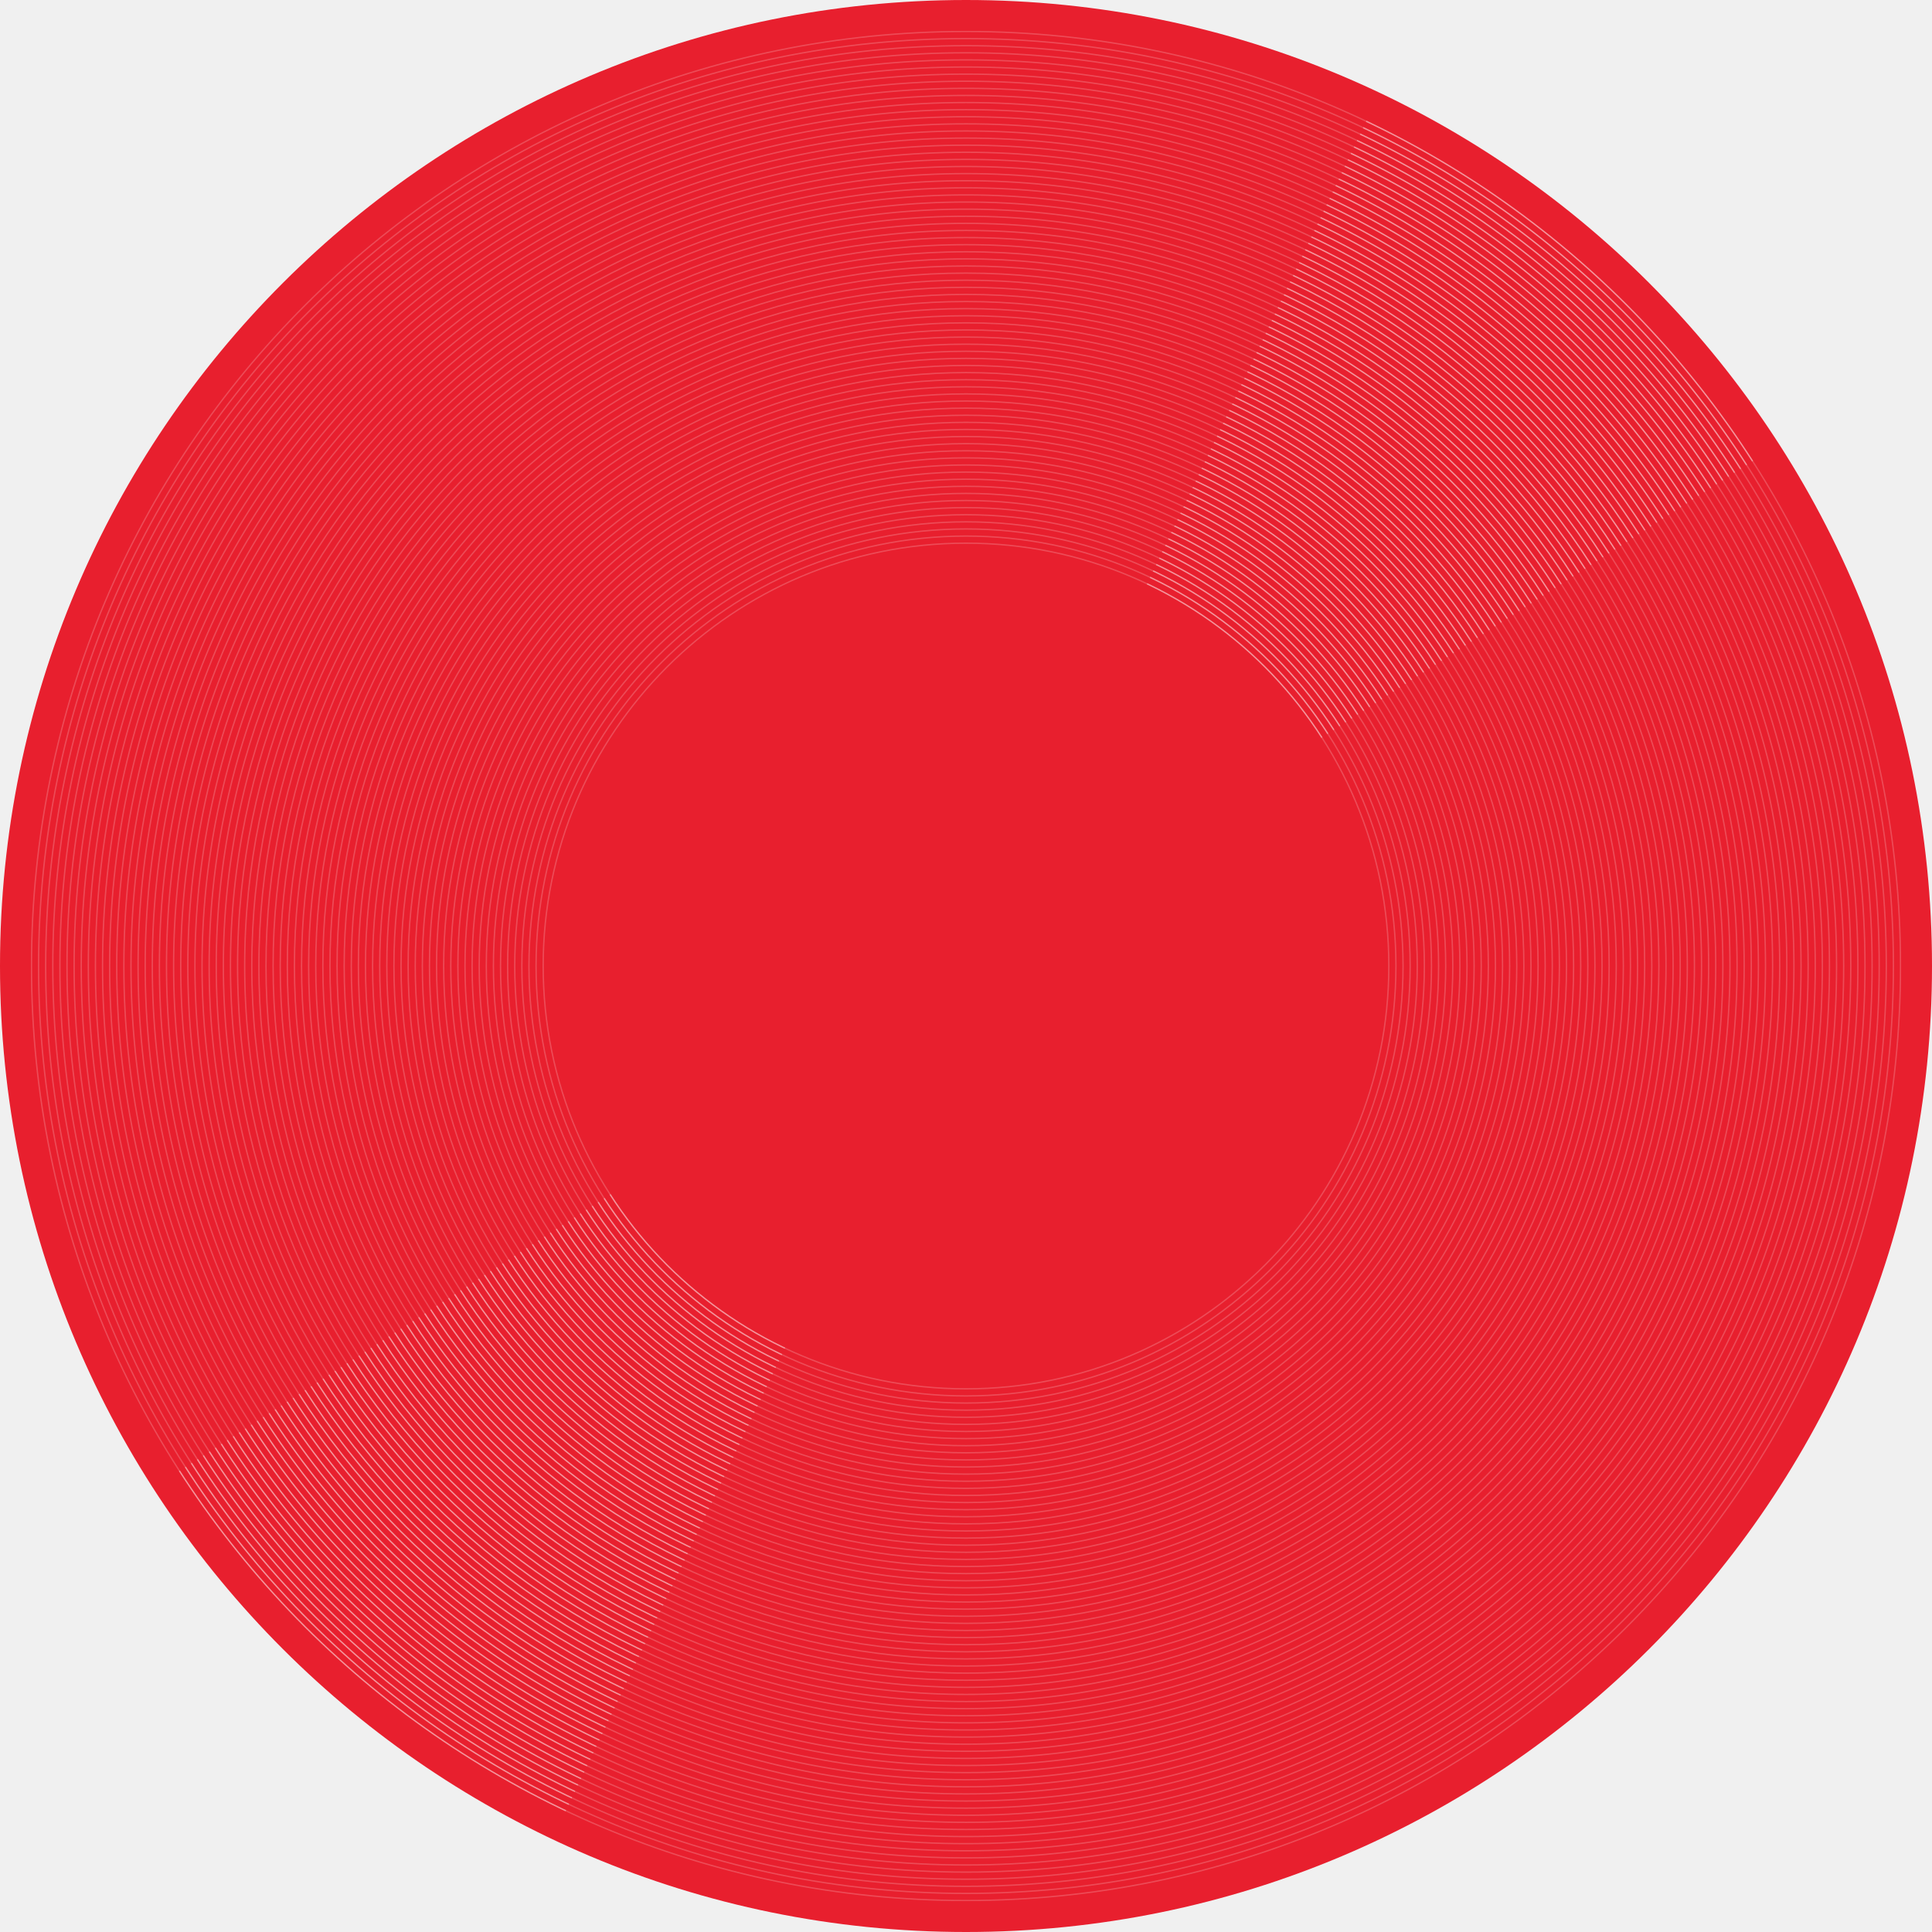
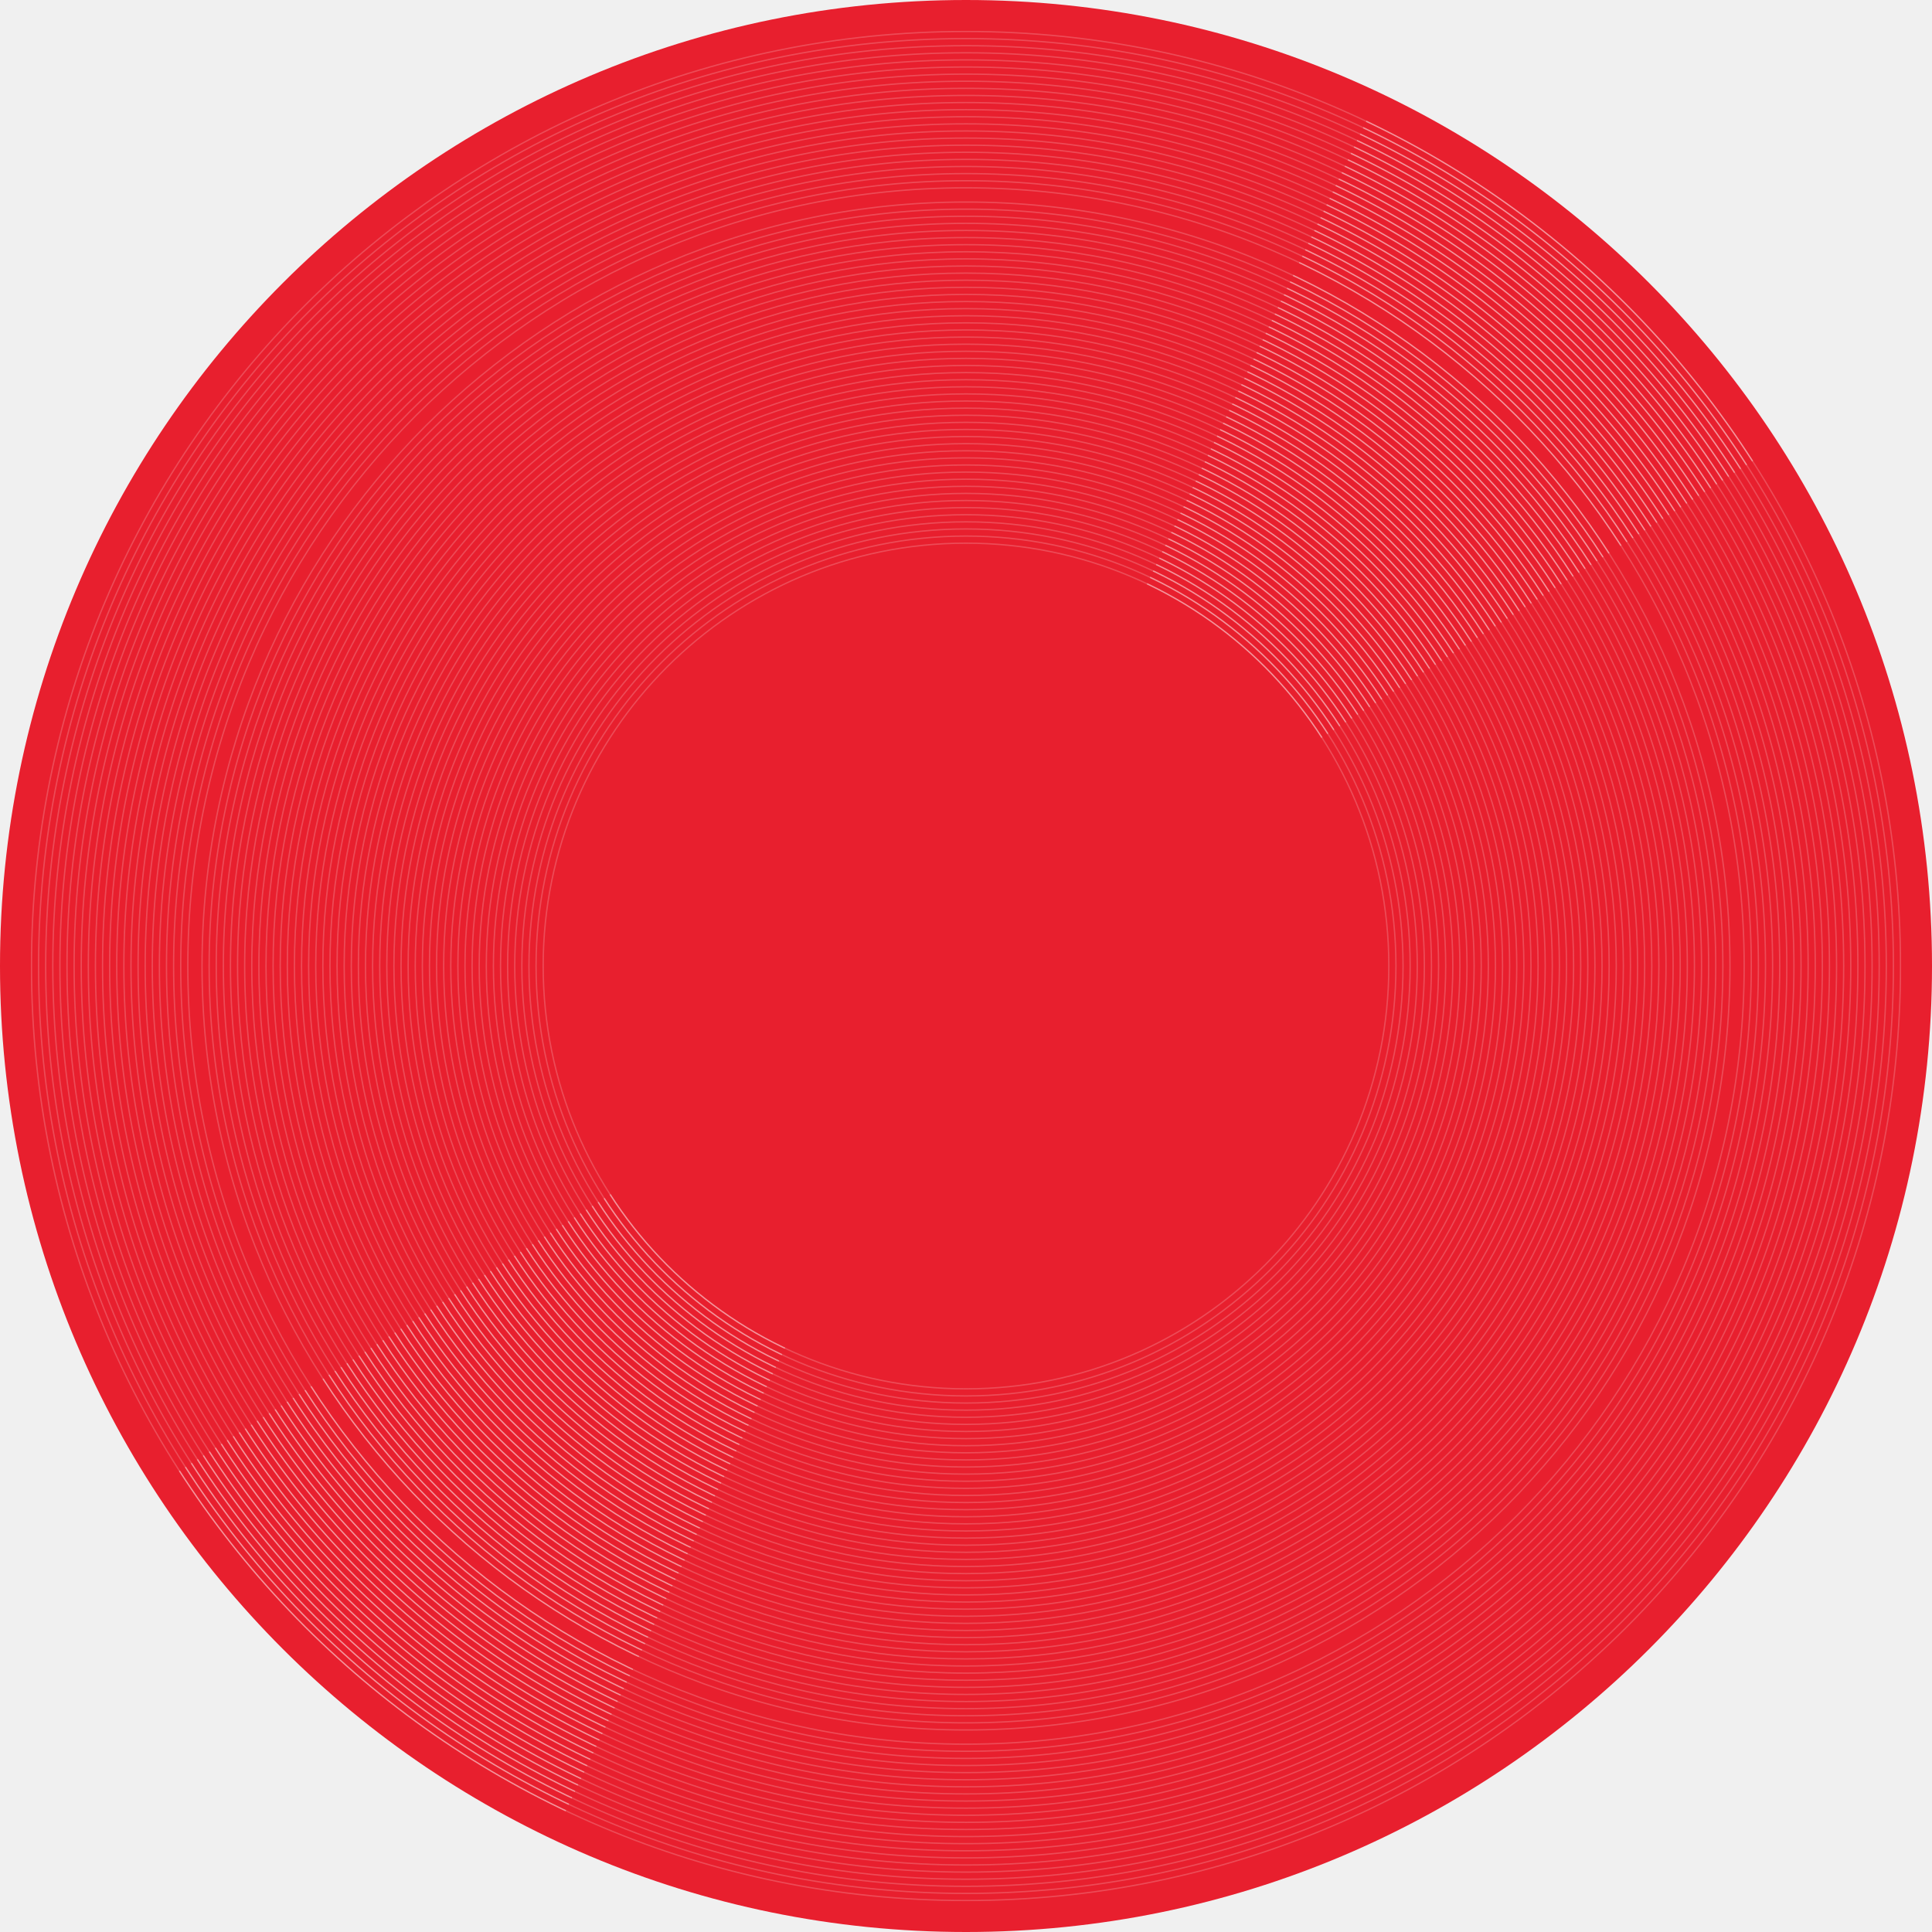
<svg xmlns="http://www.w3.org/2000/svg" version="1.1" id="record" x="0px" y="0px" width="578px" height="578px" viewBox="0 0 578 578" enable-background="new 0 0 578 578" xml:space="preserve">
+   <style>
+ 	#shine path:nth-child(24) {
+ 		display: none;
+ 	}
+ </style>
  <path id="wax" fill="#E81F2E" d="M578,289c0,159.627-129.373,289-289,289S0,448.627,0,289S129.373,0,289,0S578,129.373,578,289z" />
  <defs>
    <filter id="Adobe_OpacityMaskFilter" filterUnits="userSpaceOnUse" x="9.217" y="9.217" width="559.566" height="559.566">
      <feColorMatrix type="matrix" values="1 0 0 0 0  0 1 0 0 0  0 0 1 0 0  0 0 0 1 0" />
    </filter>
  </defs>
  <mask maskUnits="userSpaceOnUse" x="9.217" y="9.217" width="559.566" height="559.566" id="SVGID_1_">
    <g filter="url(#Adobe_OpacityMaskFilter)">
      <rect fill="#333333" width="578" height="578" />
-       <polygon opacity="0.4" fill="#FFFFFF" enable-background="new    " points="114.035,658.363 463.965,-80.363 632.956,68.237     -54.956,509.763   " />
+       <polygon opacity="0.4" fill="#FFFFFF" enable-background="new    " points="114.035,658.363 463.965,-80.363 632.956,68.237    -54.956,509.763   " />
    </g>
  </mask>
  <g id="shine" mask="url(#SVGID_1_)">
    <path fill="none" stroke="#FFFFFF" stroke-width="0.4" stroke-miterlimit="10" d="M568.583,289   c0,154.426-125.157,279.583-279.583,279.583S9.417,443.426,9.417,289S134.574,9.417,289,9.417S568.583,134.574,568.583,289z" />
    <path fill="none" stroke="#FFFFFF" stroke-width="0.4" stroke-miterlimit="10" d="M11.543,289   C11.543,135.749,135.749,11.543,289,11.543c153.252,0,277.457,124.205,277.457,277.457S442.252,566.457,289,566.457   C135.749,566.457,11.543,442.252,11.543,289z" />
    <path fill="none" stroke="#FFFFFF" stroke-width="0.4" stroke-miterlimit="10" d="M13.669,289   C13.669,136.923,136.923,13.669,289,13.669S564.33,136.923,564.33,289S441.077,564.33,289,564.33S13.669,441.077,13.669,289z" />
    <path fill="none" stroke="#FFFFFF" stroke-width="0.4" stroke-miterlimit="10" d="M15.795,289   C15.795,138.097,138.097,15.795,289,15.795c150.902,0,273.204,122.302,273.204,273.205c0,150.902-122.302,273.204-273.204,273.204   C138.097,562.204,15.795,439.902,15.795,289z" />
    <path fill="none" stroke="#FFFFFF" stroke-width="0.4" stroke-miterlimit="10" d="M17.921,289   c0-149.729,121.35-271.079,271.079-271.079c149.729,0,271.078,121.35,271.078,271.079c0,149.729-121.35,271.078-271.078,271.078   C139.271,560.078,17.921,438.729,17.921,289z" />
    <path fill="none" stroke="#FFFFFF" stroke-width="0.4" stroke-miterlimit="10" d="M20.048,289   C20.048,140.446,140.446,20.048,289,20.048c148.554,0,268.952,120.398,268.952,268.952c0,148.554-120.398,268.952-268.952,268.952   C140.446,557.952,20.048,437.554,20.048,289z" />
    <path fill="none" stroke="#FFFFFF" stroke-width="0.4" stroke-miterlimit="10" d="M22.174,289   C22.174,141.621,141.621,22.174,289,22.174c147.38,0,266.826,119.446,266.826,266.826S436.38,555.826,289,555.826   C141.621,555.826,22.174,436.38,22.174,289z" />
    <path fill="none" stroke="#FFFFFF" stroke-width="0.4" stroke-miterlimit="10" d="M24.3,289C24.3,142.795,142.795,24.3,289,24.3   S553.7,142.795,553.7,289S435.206,553.7,289,553.7S24.3,435.206,24.3,289z" />
    <path fill="none" stroke="#FFFFFF" stroke-width="0.4" stroke-miterlimit="10" d="M26.426,289   C26.426,143.969,143.969,26.426,289,26.426S551.574,143.969,551.574,289S434.031,551.574,289,551.574S26.426,434.031,26.426,289z" />
    <path fill="none" stroke="#FFFFFF" stroke-width="0.4" stroke-miterlimit="10" d="M28.552,289   C28.552,145.144,145.144,28.552,289,28.552c143.856,0,260.447,116.592,260.447,260.448c0,143.856-116.591,260.447-260.447,260.447   C145.144,549.447,28.552,432.856,28.552,289z" />
    <path fill="none" stroke="#FFFFFF" stroke-width="0.4" stroke-miterlimit="10" d="M30.679,289   C30.679,146.318,146.318,30.679,289,30.679c142.683,0,258.322,115.639,258.322,258.321c0,142.683-115.641,258.322-258.322,258.322   C146.318,547.322,30.679,431.683,30.679,289z" />
    <path fill="none" stroke="#FFFFFF" stroke-width="0.4" stroke-miterlimit="10" d="M32.805,289   C32.805,147.492,147.492,32.805,289,32.805S545.195,147.492,545.195,289S430.508,545.195,289,545.195S32.805,430.508,32.805,289z" />
    <path fill="none" stroke="#FFFFFF" stroke-width="0.4" stroke-miterlimit="10" d="M34.931,289   C34.931,148.667,148.667,34.931,289,34.931c140.334,0,254.069,113.736,254.069,254.069c0,140.334-113.735,254.069-254.069,254.069   C148.667,543.069,34.931,429.334,34.931,289z" />
    <path fill="none" stroke="#FFFFFF" stroke-width="0.4" stroke-miterlimit="10" d="M37.057,289   C37.057,149.841,149.841,37.057,289,37.057S540.943,149.841,540.943,289S428.159,540.943,289,540.943S37.057,428.159,37.057,289z" />
    <path fill="none" stroke="#FFFFFF" stroke-width="0.4" stroke-miterlimit="10" d="M39.183,289   C39.183,151.015,151.015,39.183,289,39.183c137.984,0,249.816,111.832,249.816,249.817c0,137.984-111.832,249.816-249.816,249.816   C151.015,538.816,39.183,426.984,39.183,289z" />
    <path fill="none" stroke="#FFFFFF" stroke-width="0.4" stroke-miterlimit="10" d="M41.31,289C41.31,152.19,152.19,41.31,289,41.31   c136.811,0,247.691,110.88,247.691,247.69c0,136.811-110.882,247.691-247.691,247.691C152.19,536.691,41.31,425.811,41.31,289z" />
    <path fill="none" stroke="#FFFFFF" stroke-width="0.4" stroke-miterlimit="10" d="M43.436,289   C43.436,153.364,153.364,43.436,289,43.436c135.637,0,245.564,109.928,245.564,245.564c0,135.637-109.929,245.564-245.564,245.564   C153.364,534.564,43.436,424.637,43.436,289z" />
    <path fill="none" stroke="#FFFFFF" stroke-width="0.4" stroke-miterlimit="10" d="M45.562,289   C45.562,154.538,154.538,45.562,289,45.562S532.438,154.538,532.438,289S423.462,532.438,289,532.438S45.562,423.462,45.562,289z" />
    <path fill="none" stroke="#FFFFFF" stroke-width="0.4" stroke-miterlimit="10" d="M47.688,289   C47.688,155.713,155.713,47.688,289,47.688S530.313,155.713,530.313,289S422.287,530.313,289,530.313S47.688,422.287,47.688,289z" />
    <path fill="none" stroke="#FFFFFF" stroke-width="0.4" stroke-miterlimit="10" d="M49.813,289   C49.813,156.887,156.887,49.813,289,49.813c132.113,0,239.186,107.074,239.186,239.187S421.114,528.186,289,528.186   C156.887,528.186,49.813,421.113,49.813,289z" />
    <path fill="none" stroke="#FFFFFF" stroke-width="0.4" stroke-miterlimit="10" d="M51.94,289   C51.94,158.061,158.061,51.94,289,51.94c130.938,0,237.061,106.121,237.061,237.06c0,130.938-106.121,237.061-237.061,237.061   C158.061,526.061,51.94,419.938,51.94,289z" />
    <path fill="none" stroke="#FFFFFF" stroke-width="0.4" stroke-miterlimit="10" d="M54.066,289   C54.066,159.235,159.235,54.066,289,54.066c129.764,0,234.934,105.169,234.934,234.934c0,129.764-105.17,234.934-234.934,234.934   C159.235,523.934,54.066,418.764,54.066,289z" />
    <path fill="none" stroke="#FFFFFF" stroke-width="0.4" stroke-miterlimit="10" d="M56.192,289   C56.192,160.41,160.41,56.192,289,56.192S521.808,160.41,521.808,289S417.59,521.808,289,521.808S56.192,417.59,56.192,289z" />
    <path fill="none" stroke="#FFFFFF" stroke-width="0.4" stroke-miterlimit="10" d="M58.318,289   C58.318,161.584,161.584,58.318,289,58.318c127.415,0,230.682,103.266,230.682,230.682c0,127.415-103.267,230.682-230.682,230.682   C161.584,519.682,58.318,416.415,58.318,289z" />
    <path fill="none" stroke="#FFFFFF" stroke-width="0.4" stroke-miterlimit="10" d="M60.444,289   C60.444,162.759,162.759,60.444,289,60.444S517.556,162.759,517.556,289S415.241,517.556,289,517.556S60.444,415.241,60.444,289z" />
    <path fill="none" stroke="#FFFFFF" stroke-width="0.4" stroke-miterlimit="10" d="M62.571,289   C62.571,163.933,163.933,62.571,289,62.571c125.066,0,226.43,101.362,226.43,226.429c0,125.066-101.362,226.43-226.43,226.43   C163.933,515.43,62.571,414.066,62.571,289z" />
    <path fill="none" stroke="#FFFFFF" stroke-width="0.4" stroke-miterlimit="10" d="M64.697,289   c0-123.893,100.41-224.303,224.303-224.303c123.893,0,224.303,100.41,224.303,224.303c0,123.893-100.41,224.303-224.303,224.303   C165.107,513.303,64.697,412.893,64.697,289z" />
    <path fill="none" stroke="#FFFFFF" stroke-width="0.4" stroke-miterlimit="10" d="M66.823,289   c0-122.718,99.459-222.177,222.177-222.177S511.177,166.282,511.177,289S411.718,511.177,289,511.177S66.823,411.718,66.823,289z" />
    <path fill="none" stroke="#FFFFFF" stroke-width="0.4" stroke-miterlimit="10" d="M68.949,289   c0-121.544,98.507-220.051,220.051-220.051S509.051,167.456,509.051,289S410.544,509.051,289,509.051S68.949,410.544,68.949,289z" />
    <path fill="none" stroke="#FFFFFF" stroke-width="0.4" stroke-miterlimit="10" d="M71.075,289   C71.075,168.63,168.63,71.075,289,71.075c120.369,0,217.925,97.555,217.925,217.925c0,120.369-97.556,217.925-217.925,217.925   C168.63,506.925,71.075,409.369,71.075,289z" />
    <path fill="none" stroke="#FFFFFF" stroke-width="0.4" stroke-miterlimit="10" d="M73.201,289   c0-119.195,96.604-215.799,215.799-215.799c119.195,0,215.799,96.604,215.799,215.799c0,119.195-96.604,215.799-215.799,215.799   C169.805,504.799,73.201,408.195,73.201,289z" />
    <path fill="none" stroke="#FFFFFF" stroke-width="0.4" stroke-miterlimit="10" d="M75.328,289   c0-118.021,95.651-213.672,213.672-213.672c118.021,0,213.672,95.651,213.672,213.672c0,118.021-95.65,213.672-213.672,213.672   C170.979,502.672,75.328,407.021,75.328,289z" />
    <path fill="none" stroke="#FFFFFF" stroke-width="0.4" stroke-miterlimit="10" d="M77.454,289   c0-116.846,94.7-211.546,211.546-211.546c116.846,0,211.547,94.7,211.547,211.546c0,116.846-94.701,211.547-211.547,211.547   C172.154,500.547,77.454,405.846,77.454,289z" />
    <path fill="none" stroke="#FFFFFF" stroke-width="0.4" stroke-miterlimit="10" d="M79.58,289   c0-115.672,93.748-209.42,209.42-209.42S498.42,173.328,498.42,289S404.672,498.42,289,498.42S79.58,404.672,79.58,289z" />
    <path fill="none" stroke="#FFFFFF" stroke-width="0.4" stroke-miterlimit="10" d="M81.706,289   c0-114.498,92.796-207.294,207.294-207.294S496.294,174.502,496.294,289S403.498,496.294,289,496.294S81.706,403.498,81.706,289z" />
    <path fill="none" stroke="#FFFFFF" stroke-width="0.4" stroke-miterlimit="10" d="M83.832,289   c0-113.323,91.845-205.168,205.168-205.168S494.168,175.677,494.168,289S402.323,494.168,289,494.168S83.832,402.323,83.832,289z" />
    <path fill="none" stroke="#FFFFFF" stroke-width="0.4" stroke-miterlimit="10" d="M85.958,289   c0-112.149,90.893-203.042,203.042-203.042c112.148,0,203.041,90.893,203.041,203.042c0,112.148-90.893,203.041-203.041,203.041   C176.851,492.041,85.958,401.148,85.958,289z" />
    <path fill="none" stroke="#FFFFFF" stroke-width="0.4" stroke-miterlimit="10" d="M88.085,289   c0-110.975,89.94-200.915,200.915-200.915c110.975,0,200.916,89.94,200.916,200.915c0,110.975-89.941,200.916-200.916,200.916   C178.025,489.916,88.085,399.975,88.085,289z" />
    <path fill="none" stroke="#FFFFFF" stroke-width="0.4" stroke-miterlimit="10" d="M90.211,289   C90.211,179.2,179.2,90.211,289,90.211S487.789,179.2,487.789,289S398.8,487.789,289,487.789S90.211,398.8,90.211,289z" />
    <path fill="none" stroke="#FFFFFF" stroke-width="0.4" stroke-miterlimit="10" d="M92.337,289   c0-108.626,88.037-196.663,196.663-196.663S485.663,180.374,485.663,289S397.626,485.663,289,485.663S92.337,397.626,92.337,289z" />
    <path fill="none" stroke="#FFFFFF" stroke-width="0.4" stroke-miterlimit="10" d="M94.463,289   c0-107.452,87.085-194.537,194.537-194.537c107.451,0,194.537,87.085,194.537,194.537c0,107.451-87.086,194.537-194.537,194.537   C181.548,483.537,94.463,396.451,94.463,289z" />
    <path fill="none" stroke="#FFFFFF" stroke-width="0.4" stroke-miterlimit="10" d="M96.589,289   c0-106.277,86.134-192.411,192.411-192.411c106.277,0,192.411,86.134,192.411,192.411c0,106.277-86.134,192.411-192.411,192.411   C182.723,481.411,96.589,395.277,96.589,289z" />
    <path fill="none" stroke="#FFFFFF" stroke-width="0.4" stroke-miterlimit="10" d="M98.715,289   c0-105.103,85.183-190.285,190.285-190.285c105.102,0,190.285,85.182,190.285,190.285c0,105.104-85.183,190.285-190.285,190.285   C183.897,479.285,98.715,394.104,98.715,289z" />
    <path fill="none" stroke="#FFFFFF" stroke-width="0.4" stroke-miterlimit="10" d="M100.842,289   c0-103.929,84.229-188.158,188.158-188.158c103.929,0,188.158,84.229,188.158,188.158c0,103.93-84.229,188.158-188.158,188.158   C185.071,477.158,100.842,392.93,100.842,289z" />
    <path fill="none" stroke="#FFFFFF" stroke-width="0.4" stroke-miterlimit="10" d="M102.968,289   c0-102.754,83.278-186.032,186.032-186.032S475.032,186.246,475.032,289S391.754,475.032,289,475.032S102.968,391.754,102.968,289z   " />
    <path fill="none" stroke="#FFFFFF" stroke-width="0.4" stroke-miterlimit="10" d="M105.094,289   c0-101.58,82.327-183.906,183.906-183.906c101.58,0,183.906,82.327,183.906,183.906c0,101.58-82.326,183.906-183.906,183.906   S105.094,390.58,105.094,289z" />
    <path fill="none" stroke="#FFFFFF" stroke-width="0.4" stroke-miterlimit="10" d="M107.22,289   c0-100.405,81.375-181.78,181.78-181.78c100.405,0,181.78,81.375,181.78,181.78c0,100.404-81.375,181.78-181.78,181.78   C188.595,470.78,107.22,389.404,107.22,289z" />
    <path fill="none" stroke="#FFFFFF" stroke-width="0.4" stroke-miterlimit="10" d="M109.346,289   c0-99.231,80.422-179.654,179.654-179.654c99.232,0,179.654,80.423,179.654,179.654c0,99.23-80.423,179.654-179.654,179.654   C189.769,468.654,109.346,388.23,109.346,289z" />
    <path fill="none" stroke="#FFFFFF" stroke-width="0.4" stroke-miterlimit="10" d="M111.473,289   c0-98.057,79.471-177.527,177.527-177.527c98.056,0,177.527,79.47,177.527,177.527c0,98.057-79.471,177.527-177.527,177.527   C190.943,466.527,111.473,387.057,111.473,289z" />
    <path fill="none" stroke="#FFFFFF" stroke-width="0.4" stroke-miterlimit="10" d="M113.599,289   c0-96.882,78.519-175.401,175.401-175.401S464.401,192.118,464.401,289S385.881,464.401,289,464.401   C192.118,464.401,113.599,385.882,113.599,289z" />
    <path fill="none" stroke="#FFFFFF" stroke-width="0.4" stroke-miterlimit="10" d="M115.725,289   c0-95.708,77.567-173.275,173.275-173.275S462.275,193.292,462.275,289S384.708,462.275,289,462.275S115.725,384.708,115.725,289z" />
    <path fill="none" stroke="#FFFFFF" stroke-width="0.4" stroke-miterlimit="10" d="M117.851,289   c0-94.533,76.616-171.149,171.149-171.149S460.149,194.467,460.149,289S383.533,460.149,289,460.149S117.851,383.533,117.851,289z" />
    <path fill="none" stroke="#FFFFFF" stroke-width="0.4" stroke-miterlimit="10" d="M119.977,289   c0-93.359,75.664-169.023,169.023-169.023c93.359,0,169.023,75.664,169.023,169.023c0,93.359-75.664,169.023-169.023,169.023   C195.641,458.023,119.977,382.359,119.977,289z" />
    <path fill="none" stroke="#FFFFFF" stroke-width="0.4" stroke-miterlimit="10" d="M122.103,289   c0-92.185,74.712-166.897,166.897-166.897c92.185,0,166.896,74.712,166.896,166.897c0,92.186-74.713,166.896-166.896,166.896   C196.815,455.896,122.103,381.186,122.103,289z" />
    <path fill="none" stroke="#FFFFFF" stroke-width="0.4" stroke-miterlimit="10" d="M124.229,289   c0-91.01,73.76-164.771,164.771-164.771c91.01,0,164.771,73.76,164.771,164.771c0,91.01-73.762,164.771-164.771,164.771   S124.229,380.01,124.229,289z" />
    <path fill="none" stroke="#FFFFFF" stroke-width="0.4" stroke-miterlimit="10" d="M126.355,289   c0-89.836,72.809-162.645,162.645-162.645S451.645,199.164,451.645,289S378.836,451.645,289,451.645S126.355,378.836,126.355,289z" />
    <path fill="none" stroke="#FFFFFF" stroke-width="0.4" stroke-miterlimit="10" d="M128.481,289   c0-88.662,71.856-160.519,160.519-160.519S449.519,200.338,449.519,289S377.662,449.519,289,449.519S128.481,377.662,128.481,289z" />
    <path fill="none" stroke="#FFFFFF" stroke-width="0.4" stroke-miterlimit="10" d="M130.608,289   c0-87.488,70.904-158.392,158.392-158.392c87.487,0,158.393,70.904,158.393,158.392c0,87.486-70.904,158.393-158.393,158.393   C201.512,447.393,130.608,376.486,130.608,289z" />
    <path fill="none" stroke="#FFFFFF" stroke-width="0.4" stroke-miterlimit="10" d="M132.734,289   c0-86.313,69.953-156.266,156.266-156.266c86.313,0,156.266,69.953,156.266,156.266c0,86.313-69.953,156.266-156.266,156.266   C202.687,445.266,132.734,375.313,132.734,289z" />
    <path fill="none" stroke="#FFFFFF" stroke-width="0.4" stroke-miterlimit="10" d="M134.86,289   c0-85.139,69.001-154.14,154.14-154.14c85.139,0,154.14,69.001,154.14,154.14c0,85.139-69.001,154.14-154.14,154.14   C203.861,443.14,134.86,374.139,134.86,289z" />
    <path fill="none" stroke="#FFFFFF" stroke-width="0.4" stroke-miterlimit="10" d="M136.986,289   c0-83.964,68.05-152.014,152.014-152.014c83.965,0,152.014,68.05,152.014,152.014c0,83.965-68.049,152.014-152.014,152.014   C205.036,441.014,136.986,372.965,136.986,289z" />
    <path fill="none" stroke="#FFFFFF" stroke-width="0.4" stroke-miterlimit="10" d="M139.112,289   c0-82.79,67.098-149.888,149.888-149.888S438.888,206.21,438.888,289S371.79,438.888,289,438.888S139.112,371.79,139.112,289z" />
    <path fill="none" stroke="#FFFFFF" stroke-width="0.4" stroke-miterlimit="10" d="M141.238,289   c0-81.616,66.146-147.762,147.762-147.762c81.615,0,147.762,66.146,147.762,147.762c0,81.615-66.146,147.762-147.762,147.762   S141.238,370.615,141.238,289z" />
    <path fill="none" stroke="#FFFFFF" stroke-width="0.4" stroke-miterlimit="10" d="M143.365,289   c0-80.441,65.194-145.635,145.635-145.635c80.441,0,145.636,65.194,145.636,145.635c0,80.441-65.194,145.636-145.636,145.636   C208.559,434.636,143.365,369.441,143.365,289z" />
    <path fill="none" stroke="#FFFFFF" stroke-width="0.4" stroke-miterlimit="10" d="M145.491,289   c0-79.267,64.242-143.509,143.509-143.509c79.267,0,143.509,64.242,143.509,143.509c0,79.268-64.242,143.509-143.509,143.509   C209.733,432.509,145.491,368.268,145.491,289z" />
    <path fill="none" stroke="#FFFFFF" stroke-width="0.4" stroke-miterlimit="10" d="M147.617,289   c0-78.093,63.291-141.383,141.383-141.383S430.383,210.907,430.383,289S367.093,430.383,289,430.383S147.617,367.093,147.617,289z" />
    <path fill="none" stroke="#FFFFFF" stroke-width="0.4" stroke-miterlimit="10" d="M149.743,289   c0-76.918,62.338-139.257,139.257-139.257c76.918,0,139.257,62.338,139.257,139.257c0,76.918-62.339,139.257-139.257,139.257   S149.743,365.918,149.743,289z" />
    <path fill="none" stroke="#FFFFFF" stroke-width="0.4" stroke-miterlimit="10" d="M151.869,289   c0-75.744,61.387-137.131,137.131-137.131S426.131,213.256,426.131,289S364.744,426.131,289,426.131S151.869,364.744,151.869,289z" />
    <path fill="none" stroke="#FFFFFF" stroke-width="0.4" stroke-miterlimit="10" d="M153.996,289   c0-74.569,60.435-135.004,135.004-135.004c74.569,0,135.005,60.435,135.005,135.004c0,74.568-60.436,135.005-135.005,135.005   C214.431,424.005,153.996,363.568,153.996,289z" />
    <path fill="none" stroke="#FFFFFF" stroke-width="0.4" stroke-miterlimit="10" d="M156.122,289   c0-73.395,59.483-132.878,132.878-132.878c73.395,0,132.879,59.483,132.879,132.878c0,73.395-59.484,132.879-132.879,132.879   C215.605,421.879,156.122,362.395,156.122,289z" />
    <path fill="none" stroke="#FFFFFF" stroke-width="0.4" stroke-miterlimit="10" d="M158.248,289   c0-72.221,58.531-130.752,130.752-130.752c72.221,0,130.752,58.531,130.752,130.752c0,72.221-58.531,130.752-130.752,130.752   C216.779,419.752,158.248,361.221,158.248,289z" />
    <path fill="none" stroke="#FFFFFF" stroke-width="0.4" stroke-miterlimit="10" d="M160.374,289   c0-71.046,57.58-128.626,128.626-128.626c71.047,0,128.626,57.58,128.626,128.626c0,71.047-57.579,128.626-128.626,128.626   C217.954,417.626,160.374,360.047,160.374,289z" />
    <path fill="none" stroke="#FFFFFF" stroke-width="0.4" stroke-miterlimit="10" d="M415.5,289c0,69.872-56.628,126.5-126.5,126.5   S162.5,358.872,162.5,289S219.128,162.5,289,162.5S415.5,219.128,415.5,289z" />
  </g>
</svg>
